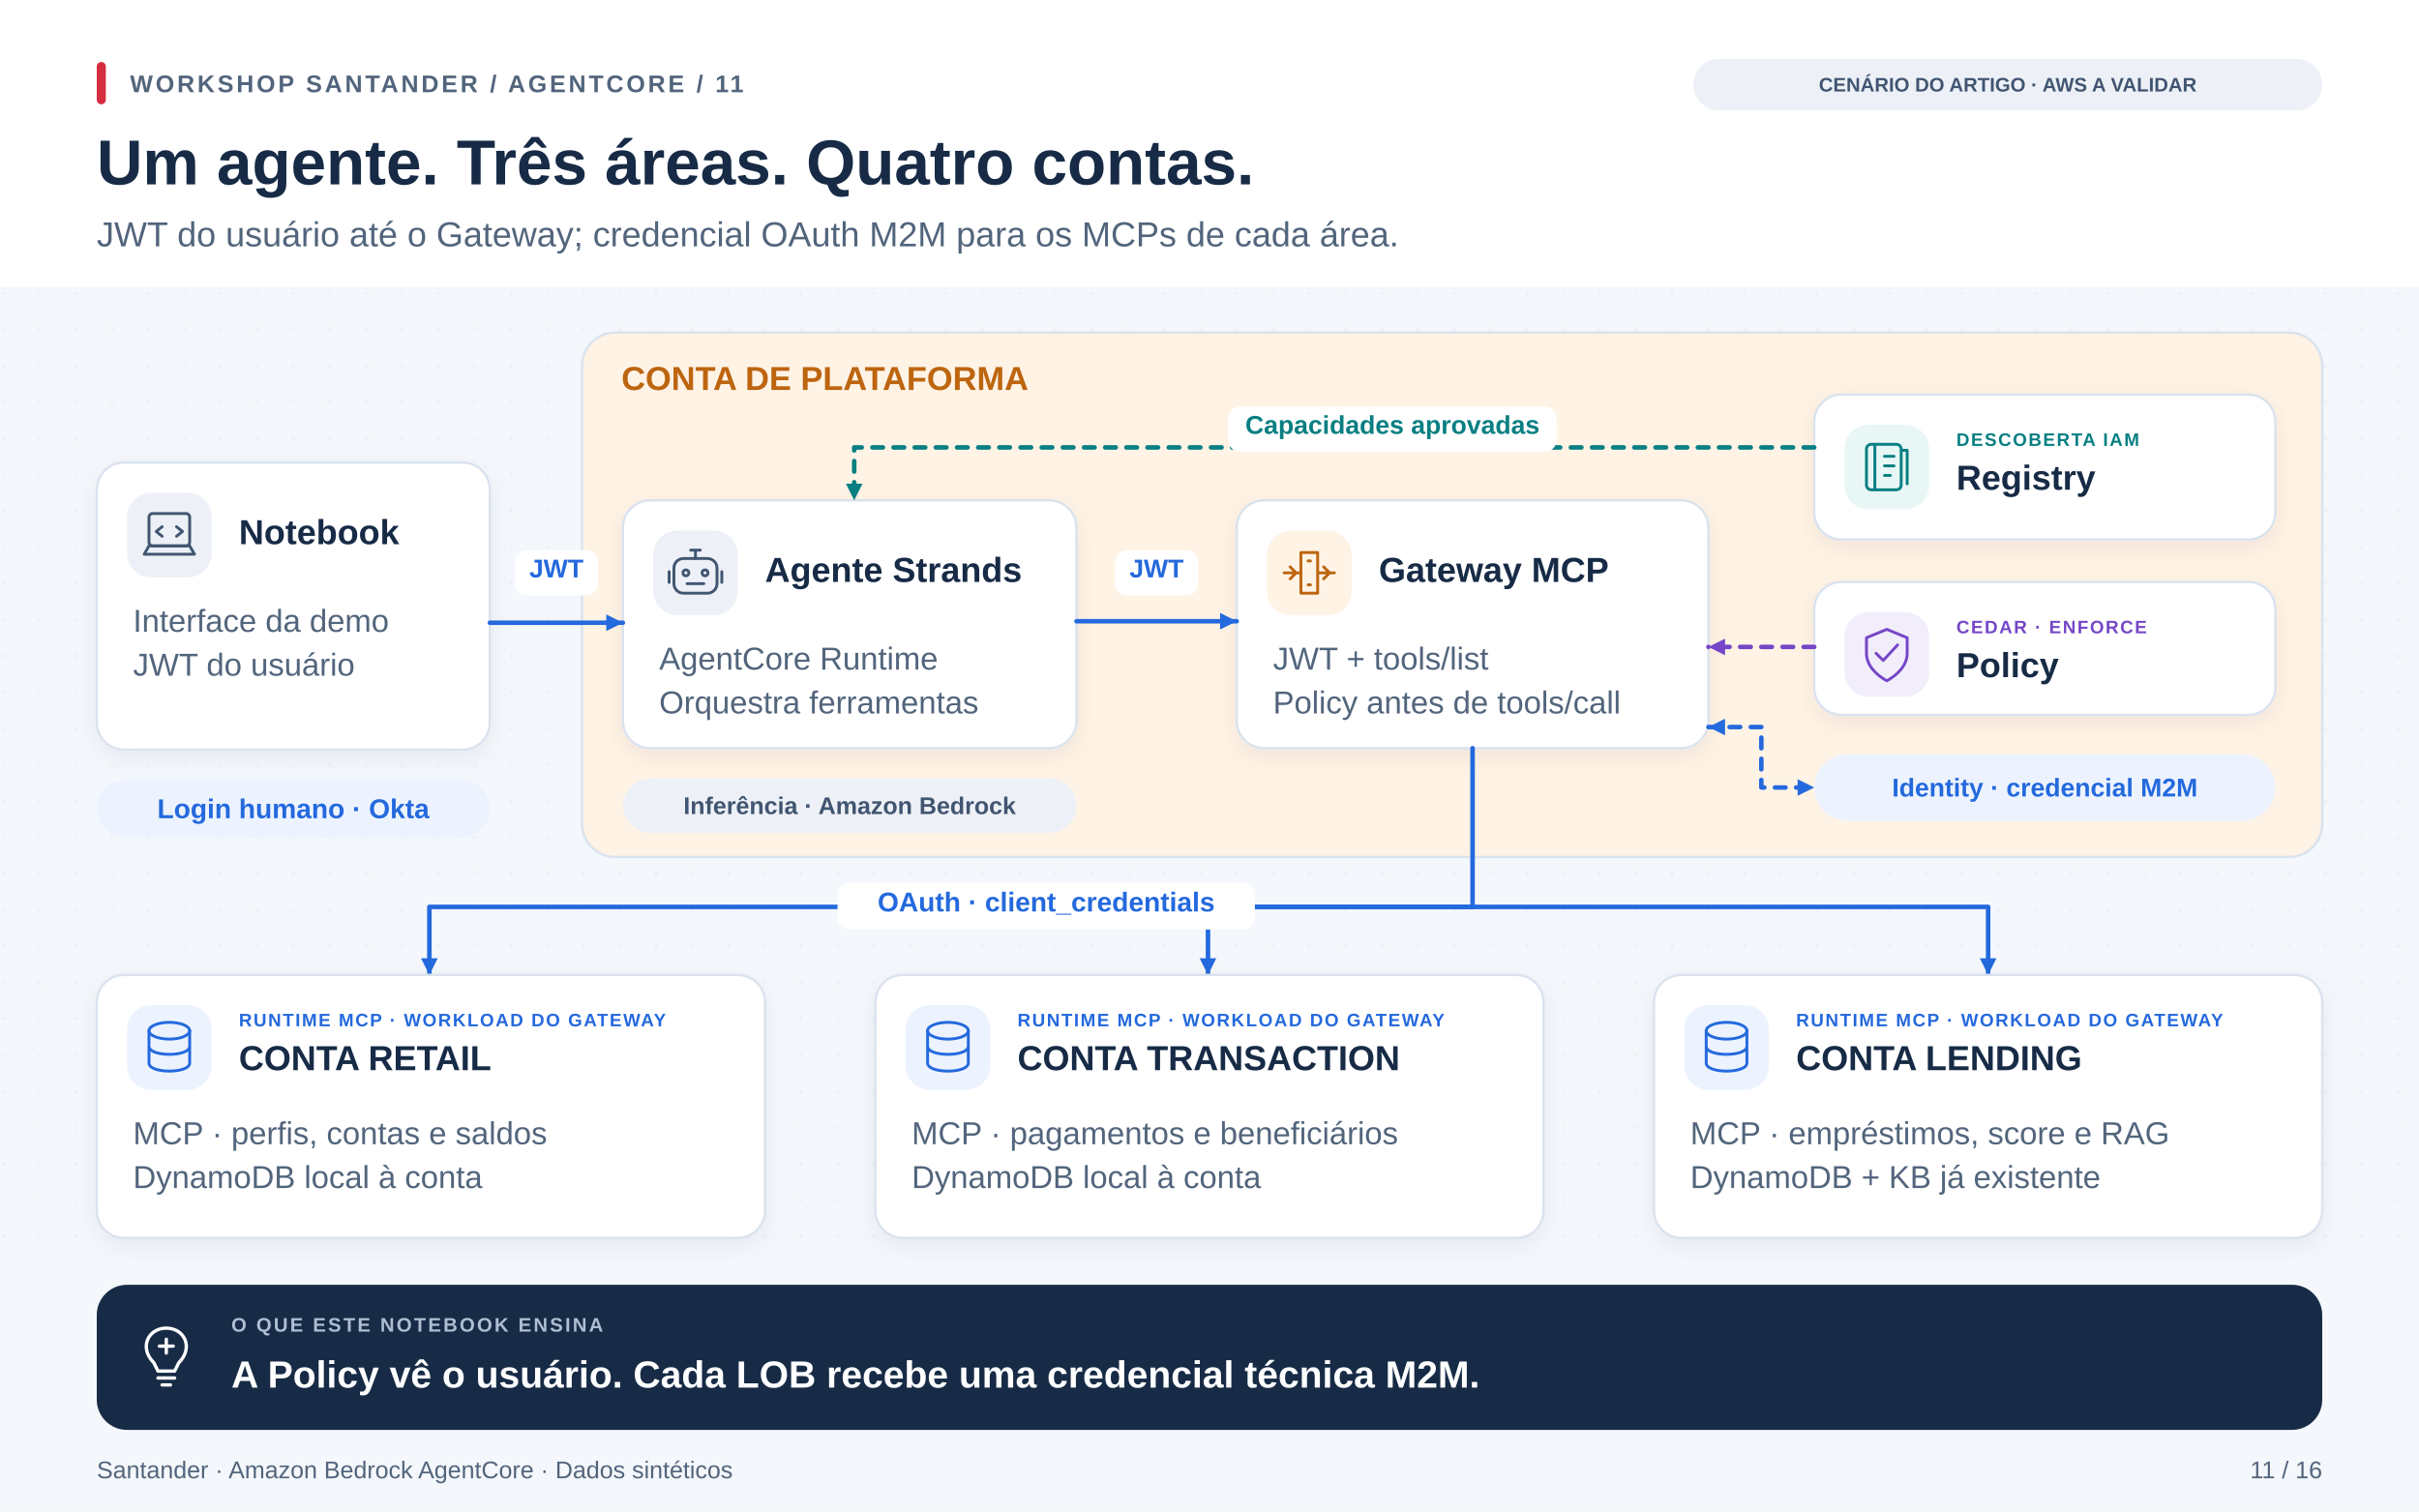
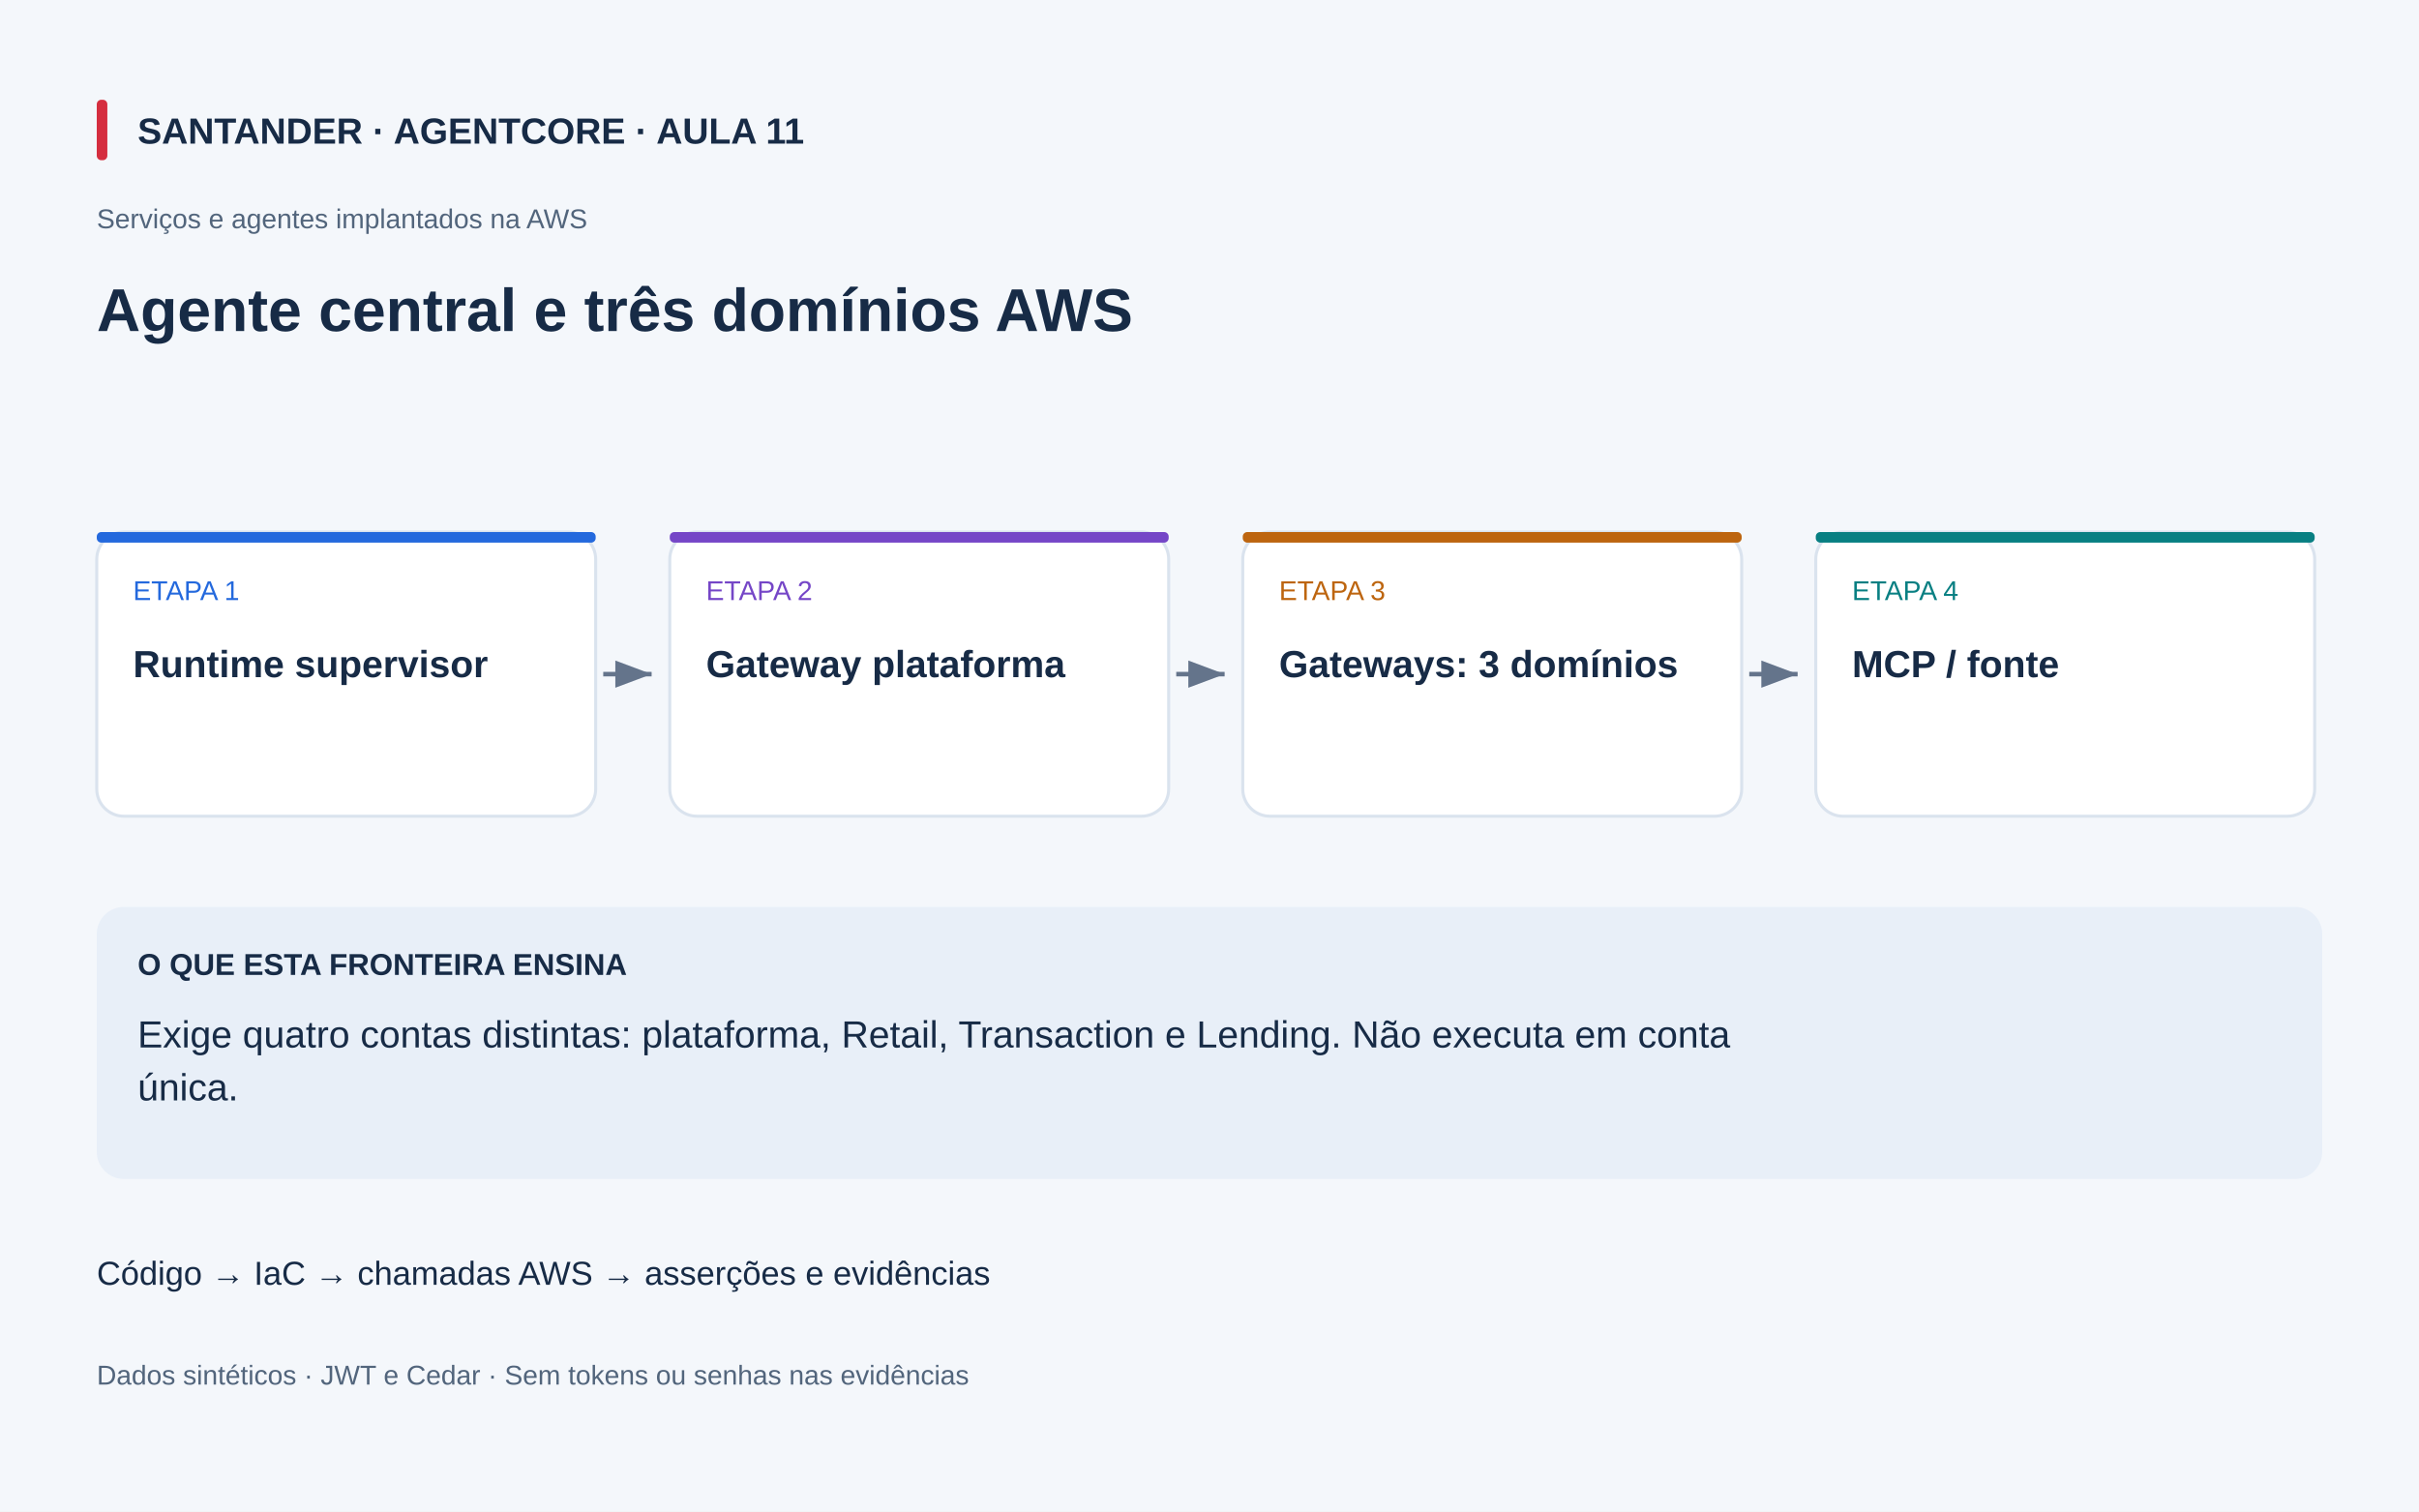
<svg xmlns="http://www.w3.org/2000/svg" width="1600" height="1000" viewBox="0 0 1600 1000" role="img" aria-labelledby="title desc">
+   <rect width="1600" height="1000" fill="#f4f7fb" />
  <defs>
-     <filter id="shadow" x="-20%" y="-20%" width="140%" height="150%">
-       <feDropShadow dx="0" dy="5" stdDeviation="8" flood-color="#172B46" flood-opacity=".06" />
-     </filter>
-     <pattern id="dots" width="24" height="24" patternUnits="userSpaceOnUse">
-       <circle cx="2" cy="2" r="1" fill="#DDE5EF" />
-     </pattern>
+     <marker id="arrow" markerWidth="10" markerHeight="10" refX="8" refY="3" orient="auto">
+       <path d="M0,0 L8,3 L0,6" fill="#64748b" />
+     </marker>
  </defs>
-   <rect x="0" y="0" width="1600" height="1000" rx="0" fill="#F4F7FB" />
-   <rect x="0" y="190" width="1600" height="650" fill="url(#dots)" opacity=".5" />
-   <rect x="0" y="0" width="1600" height="190" rx="0" fill="#FFFFFF" />
-   <rect x="64" y="41" width="6" height="28" rx="3" fill="#D52E3F" />
-   <text class="" x="86" y="61" fill="#52657C" font-family="Arial,Helvetica,sans-serif" font-size="16" font-weight="700" text-anchor="start" letter-spacing="1.8">
-     <tspan x="86" dy="0">WORKSHOP SANTANDER  /  AGENTCORE  /  11</tspan>
-   </text>
-   <text class="" x="64" y="122" fill="#172B46" font-family="Arial,Helvetica,sans-serif" font-size="42" font-weight="700" text-anchor="start">
-     <tspan x="64" dy="0">Um agente. Três áreas. Quatro contas.</tspan>
-   </text>
-   <text class="" x="64" y="163" fill="#52657C" font-family="Arial,Helvetica,sans-serif" font-size="23" font-weight="400" text-anchor="start">
-     <tspan x="64" dy="0">JWT do usuário até o Gateway; credencial OAuth M2M para os MCPs de cada área.</tspan>
-   </text>
-   <rect x="1120" y="39" width="416" height="34" rx="17.0" fill="#EDF1F7" />
-   <text class="" x="1328.0" y="60.55" fill="#415571" font-family="Arial,Helvetica,sans-serif" font-size="13" font-weight="700" text-anchor="middle">
-     <tspan x="1328.0" dy="0">CENÁRIO DO ARTIGO · AWS A VALIDAR</tspan>
-   </text>
-   <rect x="64" y="850" width="1472" height="96" rx="20" fill="#172B46" />
-   <g transform="translate(88 875) scale(0.9166667)" fill="none" stroke="#FFFFFF" stroke-width="2.4" stroke-linecap="round" stroke-linejoin="round" aria-hidden="true">
-     <path d="M15 29c-11-11-4-25 9-25s20 14 9 25l-3 6H18zM18 40h12m-9 5h6M24 12v10m-5-5h10" />
-   </g>
-   <text class="" x="153" y="881" fill="#AFBED2" font-family="Arial,Helvetica,sans-serif" font-size="13" font-weight="700" text-anchor="start" letter-spacing="1.4">
-     <tspan x="153" dy="0">O QUE ESTE NOTEBOOK ENSINA</tspan>
-   </text>
-   <text class="" x="153" y="918" fill="#FFFFFF" font-family="Arial,Helvetica,sans-serif" font-size="25" font-weight="600" text-anchor="start">
-     <tspan x="153" dy="0">A Policy vê o usuário. Cada LOB recebe uma credencial técnica M2M.</tspan>
-   </text>
-   <text class="" x="64" y="978" fill="#52657C" font-family="Arial,Helvetica,sans-serif" font-size="16" font-weight="400" text-anchor="start">
-     <tspan x="64" dy="0">Santander  ·  Amazon Bedrock AgentCore  ·  Dados sintéticos</tspan>
-   </text>
-   <text class="" x="1536" y="978" fill="#52657C" font-family="Arial,Helvetica,sans-serif" font-size="16" font-weight="400" text-anchor="end">
-     <tspan x="1536" dy="0">11 / 16</tspan>
-   </text>
-   <g class="node" data-x="64" data-y="306" data-w="260" data-h="190">
-     <rect x="64" y="306" width="260" height="190" rx="18" fill="#FFFFFF" stroke="#DAE3EE" stroke-width="1.6" filter="url(#shadow)" />
-     <rect x="84" y="326" width="56" height="56" rx="16" fill="#EDF1F7" />
-     <g transform="translate(93 335) scale(0.7916667)" fill="none" stroke="#415571" stroke-width="2.4" stroke-linecap="round" stroke-linejoin="round" aria-hidden="true">
-       <rect x="7" y="6" width="34" height="27" rx="3" />
-       <path d="M3 40h42l-4-7H7zM18 17l-5 4 5 4m12-8 5 4-5 4" />
-     </g>
-     <text class="node-text" x="158" y="360" fill="#172B46" font-family="Arial,Helvetica,sans-serif" font-size="23" font-weight="700" text-anchor="start">
-       <tspan x="158" dy="0">Notebook</tspan>
-     </text>
-     <text class="node-text" x="88" y="418" fill="#52657C" font-family="Arial,Helvetica,sans-serif" font-size="21" font-weight="400" text-anchor="start">
-       <tspan x="88" dy="0">Interface da demo</tspan>
-       <tspan x="88" dy="29.0">JWT do usuário</tspan>
-     </text>
-   </g>
-   <rect x="64" y="516" width="260" height="38" rx="19.0" fill="#ECF3FF" />
-   <text class="" x="194.0" y="541.3" fill="#2469DD" font-family="Arial,Helvetica,sans-serif" font-size="18" font-weight="700" text-anchor="middle">
-     <tspan x="194.0" dy="0">Login humano · Okta</tspan>
-   </text>
-   <rect x="385" y="220" width="1151" height="347" rx="22" fill="#FFF3E5" stroke="#DAE3EE" stroke-width="1.6" />
-   <text class="" x="411" y="258" fill="#BD650F" font-family="Arial,Helvetica,sans-serif" font-size="22" font-weight="700" text-anchor="start">
-     <tspan x="411" dy="0">CONTA DE PLATAFORMA</tspan>
-   </text>
-   <g class="node" data-x="412" data-y="331" data-w="300" data-h="164">
-     <rect x="412" y="331" width="300" height="164" rx="18" fill="#FFFFFF" stroke="#DAE3EE" stroke-width="1.6" filter="url(#shadow)" />
-     <rect x="432" y="351" width="56" height="56" rx="16" fill="#EDF1F7" />
-     <g transform="translate(441 360) scale(0.7916667)" fill="none" stroke="#415571" stroke-width="2.4" stroke-linecap="round" stroke-linejoin="round" aria-hidden="true">
-       <rect x="6" y="12" width="36" height="29" rx="8" />
-       <path d="M24 12V5m-4 0h8M2 23v9m44-9v9" />
-       <circle cx="16" cy="24" r="2.5" />
-       <circle cx="32" cy="24" r="2.5" />
-       <path d="M17 33h14" />
-     </g>
-     <text class="node-text" x="506" y="385" fill="#172B46" font-family="Arial,Helvetica,sans-serif" font-size="23" font-weight="700" text-anchor="start">
-       <tspan x="506" dy="0">Agente Strands</tspan>
-     </text>
-     <text class="node-text" x="436" y="443" fill="#52657C" font-family="Arial,Helvetica,sans-serif" font-size="21" font-weight="400" text-anchor="start">
-       <tspan x="436" dy="0">AgentCore Runtime</tspan>
-       <tspan x="436" dy="29.0">Orquestra ferramentas</tspan>
-     </text>
-   </g>
-   <rect x="412" y="515" width="300" height="36" rx="18.0" fill="#EDF1F7" />
-   <text class="" x="562.0" y="538.6" fill="#415571" font-family="Arial,Helvetica,sans-serif" font-size="16" font-weight="700" text-anchor="middle">
-     <tspan x="562.0" dy="0">Inferência · Amazon Bedrock</tspan>
-   </text>
-   <g class="node" data-x="818" data-y="331" data-w="312" data-h="164">
-     <rect x="818" y="331" width="312" height="164" rx="18" fill="#FFFFFF" stroke="#DAE3EE" stroke-width="1.6" filter="url(#shadow)" />
-     <rect x="838" y="351" width="56" height="56" rx="16" fill="#FFF3E5" />
-     <g transform="translate(847 360) scale(0.7916667)" fill="none" stroke="#BD650F" stroke-width="2.4" stroke-linecap="round" stroke-linejoin="round" aria-hidden="true">
-       <path d="M17 7h14v34H17zM3 24h14m14 0h14M8 19l5 5-5 5m28-10 5 5-5 5" />
-       <path d="M23 14h2m-2 20h2" />
-     </g>
-     <text class="node-text" x="912" y="385" fill="#172B46" font-family="Arial,Helvetica,sans-serif" font-size="23" font-weight="700" text-anchor="start">
-       <tspan x="912" dy="0">Gateway MCP</tspan>
-     </text>
-     <text class="node-text" x="842" y="443" fill="#52657C" font-family="Arial,Helvetica,sans-serif" font-size="21" font-weight="400" text-anchor="start">
-       <tspan x="842" dy="0">JWT + tools/list</tspan>
-       <tspan x="842" dy="29.0">Policy antes de tools/call</tspan>
-     </text>
-   </g>
-   <g class="node" data-x="1200" data-y="261" data-w="305" data-h="96">
-     <rect x="1200" y="261" width="305" height="96" rx="18" fill="#FFFFFF" stroke="#DAE3EE" stroke-width="1.6" filter="url(#shadow)" />
-     <rect x="1220" y="281" width="56" height="56" rx="16" fill="#E8F7F5" />
-     <g transform="translate(1229 290) scale(0.7916667)" fill="none" stroke="#087F82" stroke-width="2.4" stroke-linecap="round" stroke-linejoin="round" aria-hidden="true">
-       <rect x="7" y="5" width="29" height="38" rx="4" />
-       <path d="M14 5v38m8-28h8m-8 8h8m-8 8h5M36 10h5v28" />
-     </g>
-     <text class="" x="1294" y="295" fill="#087F82" font-family="Arial,Helvetica,sans-serif" font-size="12" font-weight="700" text-anchor="start" letter-spacing="1">
-       <tspan x="1294" dy="0">DESCOBERTA IAM</tspan>
-     </text>
-     <text class="node-text" x="1294" y="324" fill="#172B46" font-family="Arial,Helvetica,sans-serif" font-size="23" font-weight="700" text-anchor="start">
-       <tspan x="1294" dy="0">Registry</tspan>
-     </text>
-   </g>
-   <g class="node" data-x="1200" data-y="385" data-w="305" data-h="88">
-     <rect x="1200" y="385" width="305" height="88" rx="18" fill="#FFFFFF" stroke="#DAE3EE" stroke-width="1.6" filter="url(#shadow)" />
-     <rect x="1220" y="405" width="56" height="56" rx="16" fill="#F2EDFB" />
-     <g transform="translate(1229 414) scale(0.7916667)" fill="none" stroke="#7546C7" stroke-width="2.4" stroke-linecap="round" stroke-linejoin="round" aria-hidden="true">
-       <path d="M24 3l17 7v13c0 10-8 18-17 23C15 41 7 33 7 23V10z" />
-       <path d="M15 23l6 6 12-13" />
-     </g>
-     <text class="" x="1294" y="419" fill="#7546C7" font-family="Arial,Helvetica,sans-serif" font-size="12" font-weight="700" text-anchor="start" letter-spacing="1">
-       <tspan x="1294" dy="0">CEDAR · ENFORCE</tspan>
-     </text>
-     <text class="node-text" x="1294" y="448" fill="#172B46" font-family="Arial,Helvetica,sans-serif" font-size="23" font-weight="700" text-anchor="start">
-       <tspan x="1294" dy="0">Policy</tspan>
-     </text>
-   </g>
-   <rect x="1200" y="499" width="305" height="44" rx="22.0" fill="#ECF3FF" />
-   <text class="" x="1352.5" y="526.95" fill="#2469DD" font-family="Arial,Helvetica,sans-serif" font-size="17" font-weight="700" text-anchor="middle">
-     <tspan x="1352.5" dy="0">Identity · credencial M2M</tspan>
-   </text>
-   <path d="M 324 412 L 412 412" stroke="#2469DD" fill="none" stroke-width="3" stroke-linejoin="round" stroke-linecap="round" />
-   <polygon points="412,412 401.0,417.5 401.0,406.5" fill="#2469DD" />
-   <rect x="340.485" y="364" width="55.03" height="30" rx="8" fill="#FFFFFF" />
-   <text class="" x="368" y="382" fill="#2469DD" font-family="Arial,Helvetica,sans-serif" font-size="17" font-weight="600" text-anchor="middle">
-     <tspan x="368" dy="0">JWT</tspan>
-   </text>
-   <path d="M 712 411 L 818 411" stroke="#2469DD" fill="none" stroke-width="3" stroke-linejoin="round" stroke-linecap="round" />
-   <polygon points="818,411 807.0,416.5 807.0,405.5" fill="#2469DD" />
-   <rect x="737.485" y="364" width="55.03" height="30" rx="8" fill="#FFFFFF" />
-   <text class="" x="765" y="382" fill="#2469DD" font-family="Arial,Helvetica,sans-serif" font-size="17" font-weight="600" text-anchor="middle">
-     <tspan x="765" dy="0">JWT</tspan>
-   </text>
-   <path d="M 1200 296 L 565 296 L 565 331" stroke="#087F82" fill="none" stroke-width="3" stroke-linejoin="round" stroke-linecap="round" stroke-dasharray="7 7" />
-   <polygon points="565,331 559.5,320.0 570.5,320.0" fill="#087F82" />
-   <rect x="812.395" y="269" width="217.21" height="30" rx="8" fill="#FFFFFF" />
-   <text class="" x="921" y="287" fill="#087F82" font-family="Arial,Helvetica,sans-serif" font-size="17" font-weight="600" text-anchor="middle">
-     <tspan x="921" dy="0">Capacidades aprovadas</tspan>
-   </text>
-   <path d="M 1200 428 L 1130 428" stroke="#7546C7" fill="none" stroke-width="3" stroke-linejoin="round" stroke-linecap="round" stroke-dasharray="7 7" />
-   <polygon points="1130,428 1141.0,422.5 1141.0,433.5" fill="#7546C7" />
-   <path d="M 1130 481 L 1165 481 L 1165 521 L 1200 521" stroke="#2469DD" fill="none" stroke-width="3" stroke-linejoin="round" stroke-linecap="round" stroke-dasharray="7 7" />
-   <polygon points="1200,521 1189.0,526.5 1189.0,515.5" fill="#2469DD" />
-   <polygon points="1130,481 1141.0,475.5 1141.0,486.5" fill="#2469DD" />
-   <path d="M 974 495 L 974 600 L 284 600 L 284 645" stroke="#2469DD" fill="none" stroke-width="3" stroke-linejoin="round" stroke-linecap="round" />
-   <polygon points="284,645 278.5,634.0 289.5,634.0" fill="#2469DD" />
-   <path d="M 974 600 L 799 600 L 799 645" stroke="#2469DD" fill="none" stroke-width="3" stroke-linejoin="round" stroke-linecap="round" />
-   <polygon points="799,645 793.5,634.0 804.5,634.0" fill="#2469DD" />
-   <path d="M 974 600 L 1315 600 L 1315 645" stroke="#2469DD" fill="none" stroke-width="3" stroke-linejoin="round" stroke-linecap="round" />
-   <polygon points="1315,645 1309.5,634.0 1320.5,634.0" fill="#2469DD" />
-   <rect x="553.98" y="584" width="276.04" height="31" rx="8" fill="#FFFFFF" />
-   <text class="" x="692" y="603" fill="#2469DD" font-family="Arial,Helvetica,sans-serif" font-size="18" font-weight="600" text-anchor="middle">
-     <tspan x="692" dy="0">OAuth · client_credentials</tspan>
-   </text>
-   <g class="node" data-x="64" data-y="645" data-w="442" data-h="174">
-     <rect x="64" y="645" width="442" height="174" rx="18" fill="#FFFFFF" stroke="#DAE3EE" stroke-width="1.6" filter="url(#shadow)" />
-     <rect x="84" y="665" width="56" height="56" rx="16" fill="#ECF3FF" />
-     <g transform="translate(93 674) scale(0.7916667)" fill="none" stroke="#2469DD" stroke-width="2.4" stroke-linecap="round" stroke-linejoin="round" aria-hidden="true">
-       <ellipse cx="24" cy="10" rx="17" ry="7" />
-       <path d="M7 10v27c0 9 34 9 34 0V10M7 23c0 9 34 9 34 0" />
-     </g>
-     <text class="" x="158" y="679" fill="#2469DD" font-family="Arial,Helvetica,sans-serif" font-size="12" font-weight="700" text-anchor="start" letter-spacing="1">
-       <tspan x="158" dy="0">RUNTIME MCP · WORKLOAD DO GATEWAY</tspan>
-     </text>
-     <text class="node-text" x="158" y="708" fill="#172B46" font-family="Arial,Helvetica,sans-serif" font-size="23" font-weight="700" text-anchor="start">
-       <tspan x="158" dy="0">CONTA RETAIL</tspan>
-     </text>
-     <text class="node-text" x="88" y="757" fill="#52657C" font-family="Arial,Helvetica,sans-serif" font-size="21" font-weight="400" text-anchor="start">
-       <tspan x="88" dy="0">MCP · perfis, contas e saldos</tspan>
-       <tspan x="88" dy="29.0">DynamoDB local à conta</tspan>
-     </text>
-   </g>
-   <g class="node" data-x="579" data-y="645" data-w="442" data-h="174">
-     <rect x="579" y="645" width="442" height="174" rx="18" fill="#FFFFFF" stroke="#DAE3EE" stroke-width="1.6" filter="url(#shadow)" />
-     <rect x="599" y="665" width="56" height="56" rx="16" fill="#ECF3FF" />
-     <g transform="translate(608 674) scale(0.7916667)" fill="none" stroke="#2469DD" stroke-width="2.4" stroke-linecap="round" stroke-linejoin="round" aria-hidden="true">
-       <ellipse cx="24" cy="10" rx="17" ry="7" />
-       <path d="M7 10v27c0 9 34 9 34 0V10M7 23c0 9 34 9 34 0" />
-     </g>
-     <text class="" x="673" y="679" fill="#2469DD" font-family="Arial,Helvetica,sans-serif" font-size="12" font-weight="700" text-anchor="start" letter-spacing="1">
-       <tspan x="673" dy="0">RUNTIME MCP · WORKLOAD DO GATEWAY</tspan>
-     </text>
-     <text class="node-text" x="673" y="708" fill="#172B46" font-family="Arial,Helvetica,sans-serif" font-size="23" font-weight="700" text-anchor="start">
-       <tspan x="673" dy="0">CONTA TRANSACTION</tspan>
-     </text>
-     <text class="node-text" x="603" y="757" fill="#52657C" font-family="Arial,Helvetica,sans-serif" font-size="21" font-weight="400" text-anchor="start">
-       <tspan x="603" dy="0">MCP · pagamentos e beneficiários</tspan>
-       <tspan x="603" dy="29.0">DynamoDB local à conta</tspan>
-     </text>
-   </g>
-   <g class="node" data-x="1094" data-y="645" data-w="442" data-h="174">
-     <rect x="1094" y="645" width="442" height="174" rx="18" fill="#FFFFFF" stroke="#DAE3EE" stroke-width="1.6" filter="url(#shadow)" />
-     <rect x="1114" y="665" width="56" height="56" rx="16" fill="#ECF3FF" />
-     <g transform="translate(1123 674) scale(0.7916667)" fill="none" stroke="#2469DD" stroke-width="2.4" stroke-linecap="round" stroke-linejoin="round" aria-hidden="true">
-       <ellipse cx="24" cy="10" rx="17" ry="7" />
-       <path d="M7 10v27c0 9 34 9 34 0V10M7 23c0 9 34 9 34 0" />
-     </g>
-     <text class="" x="1188" y="679" fill="#2469DD" font-family="Arial,Helvetica,sans-serif" font-size="12" font-weight="700" text-anchor="start" letter-spacing="1">
-       <tspan x="1188" dy="0">RUNTIME MCP · WORKLOAD DO GATEWAY</tspan>
-     </text>
-     <text class="node-text" x="1188" y="708" fill="#172B46" font-family="Arial,Helvetica,sans-serif" font-size="23" font-weight="700" text-anchor="start">
-       <tspan x="1188" dy="0">CONTA LENDING</tspan>
-     </text>
-     <text class="node-text" x="1118" y="757" fill="#52657C" font-family="Arial,Helvetica,sans-serif" font-size="21" font-weight="400" text-anchor="start">
-       <tspan x="1118" dy="0">MCP · empréstimos, score e RAG</tspan>
-       <tspan x="1118" dy="29.0">DynamoDB + KB já existente</tspan>
-     </text>
+   <g font-family="Arial,Helvetica,sans-serif" fill="#172b46">
+     <rect x="64" y="66" width="7" height="40" rx="3" fill="#d52e3f" />
+     <text x="91" y="95" font-size="24" font-weight="700">SANTANDER · AGENTCORE · AULA 11</text>
+     <text x="64" y="151" font-size="18" fill="#52657c">Serviços e agentes implantados na AWS</text>
+     <text x="64" y="219" font-size="40" font-weight="700">Agente central e três domínios AWS</text>
+     <rect x="64" y="352" width="330" height="188" rx="18" fill="white" stroke="#dae3ee" stroke-width="2" />
+     <rect x="64" y="352" width="330" height="7" rx="3" fill="#2469dd" />
+     <text x="88" y="397" font-size="18" fill="#2469dd">ETAPA 1</text>
+     <text x="88" y="448" font-size="25" font-weight="700">Runtime supervisor</text>
+     <path d="M399,446 H431" stroke="#64748b" stroke-width="3" marker-end="url(#arrow)" />
+     <rect x="443" y="352" width="330" height="188" rx="18" fill="white" stroke="#dae3ee" stroke-width="2" />
+     <rect x="443" y="352" width="330" height="7" rx="3" fill="#7546c7" />
+     <text x="467" y="397" font-size="18" fill="#7546c7">ETAPA 2</text>
+     <text x="467" y="448" font-size="25" font-weight="700">Gateway plataforma</text>
+     <path d="M778,446 H810" stroke="#64748b" stroke-width="3" marker-end="url(#arrow)" />
+     <rect x="822" y="352" width="330" height="188" rx="18" fill="white" stroke="#dae3ee" stroke-width="2" />
+     <rect x="822" y="352" width="330" height="7" rx="3" fill="#bd650f" />
+     <text x="846" y="397" font-size="18" fill="#bd650f">ETAPA 3</text>
+     <text x="846" y="448" font-size="25" font-weight="700">Gateways: 3 domínios</text>
+     <path d="M1157,446 H1189" stroke="#64748b" stroke-width="3" marker-end="url(#arrow)" />
+     <rect x="1201" y="352" width="330" height="188" rx="18" fill="white" stroke="#dae3ee" stroke-width="2" />
+     <rect x="1201" y="352" width="330" height="7" rx="3" fill="#087f82" />
+     <text x="1225" y="397" font-size="18" fill="#087f82">ETAPA 4</text>
+     <text x="1225" y="448" font-size="25" font-weight="700">MCP / fonte</text>
+     <rect x="64" y="600" width="1472" height="180" rx="18" fill="#e8eff8" />
+     <text x="91" y="645" font-size="20" font-weight="700">O QUE ESTA FRONTEIRA ENSINA</text>
+     <text x="91" y="693" font-size="25">Exige quatro contas distintas: plataforma, Retail, Transaction e Lending. Não executa em conta</text>
+     <text x="91" y="728" font-size="25">única.</text>
+     <text x="64" y="850" font-size="22">Código → IaC → chamadas AWS → asserções e evidências</text>
+     <text x="64" y="916" font-size="18" fill="#52657c">Dados sintéticos · JWT e Cedar · Sem tokens ou senhas nas evidências</text>
  </g>
</svg>
